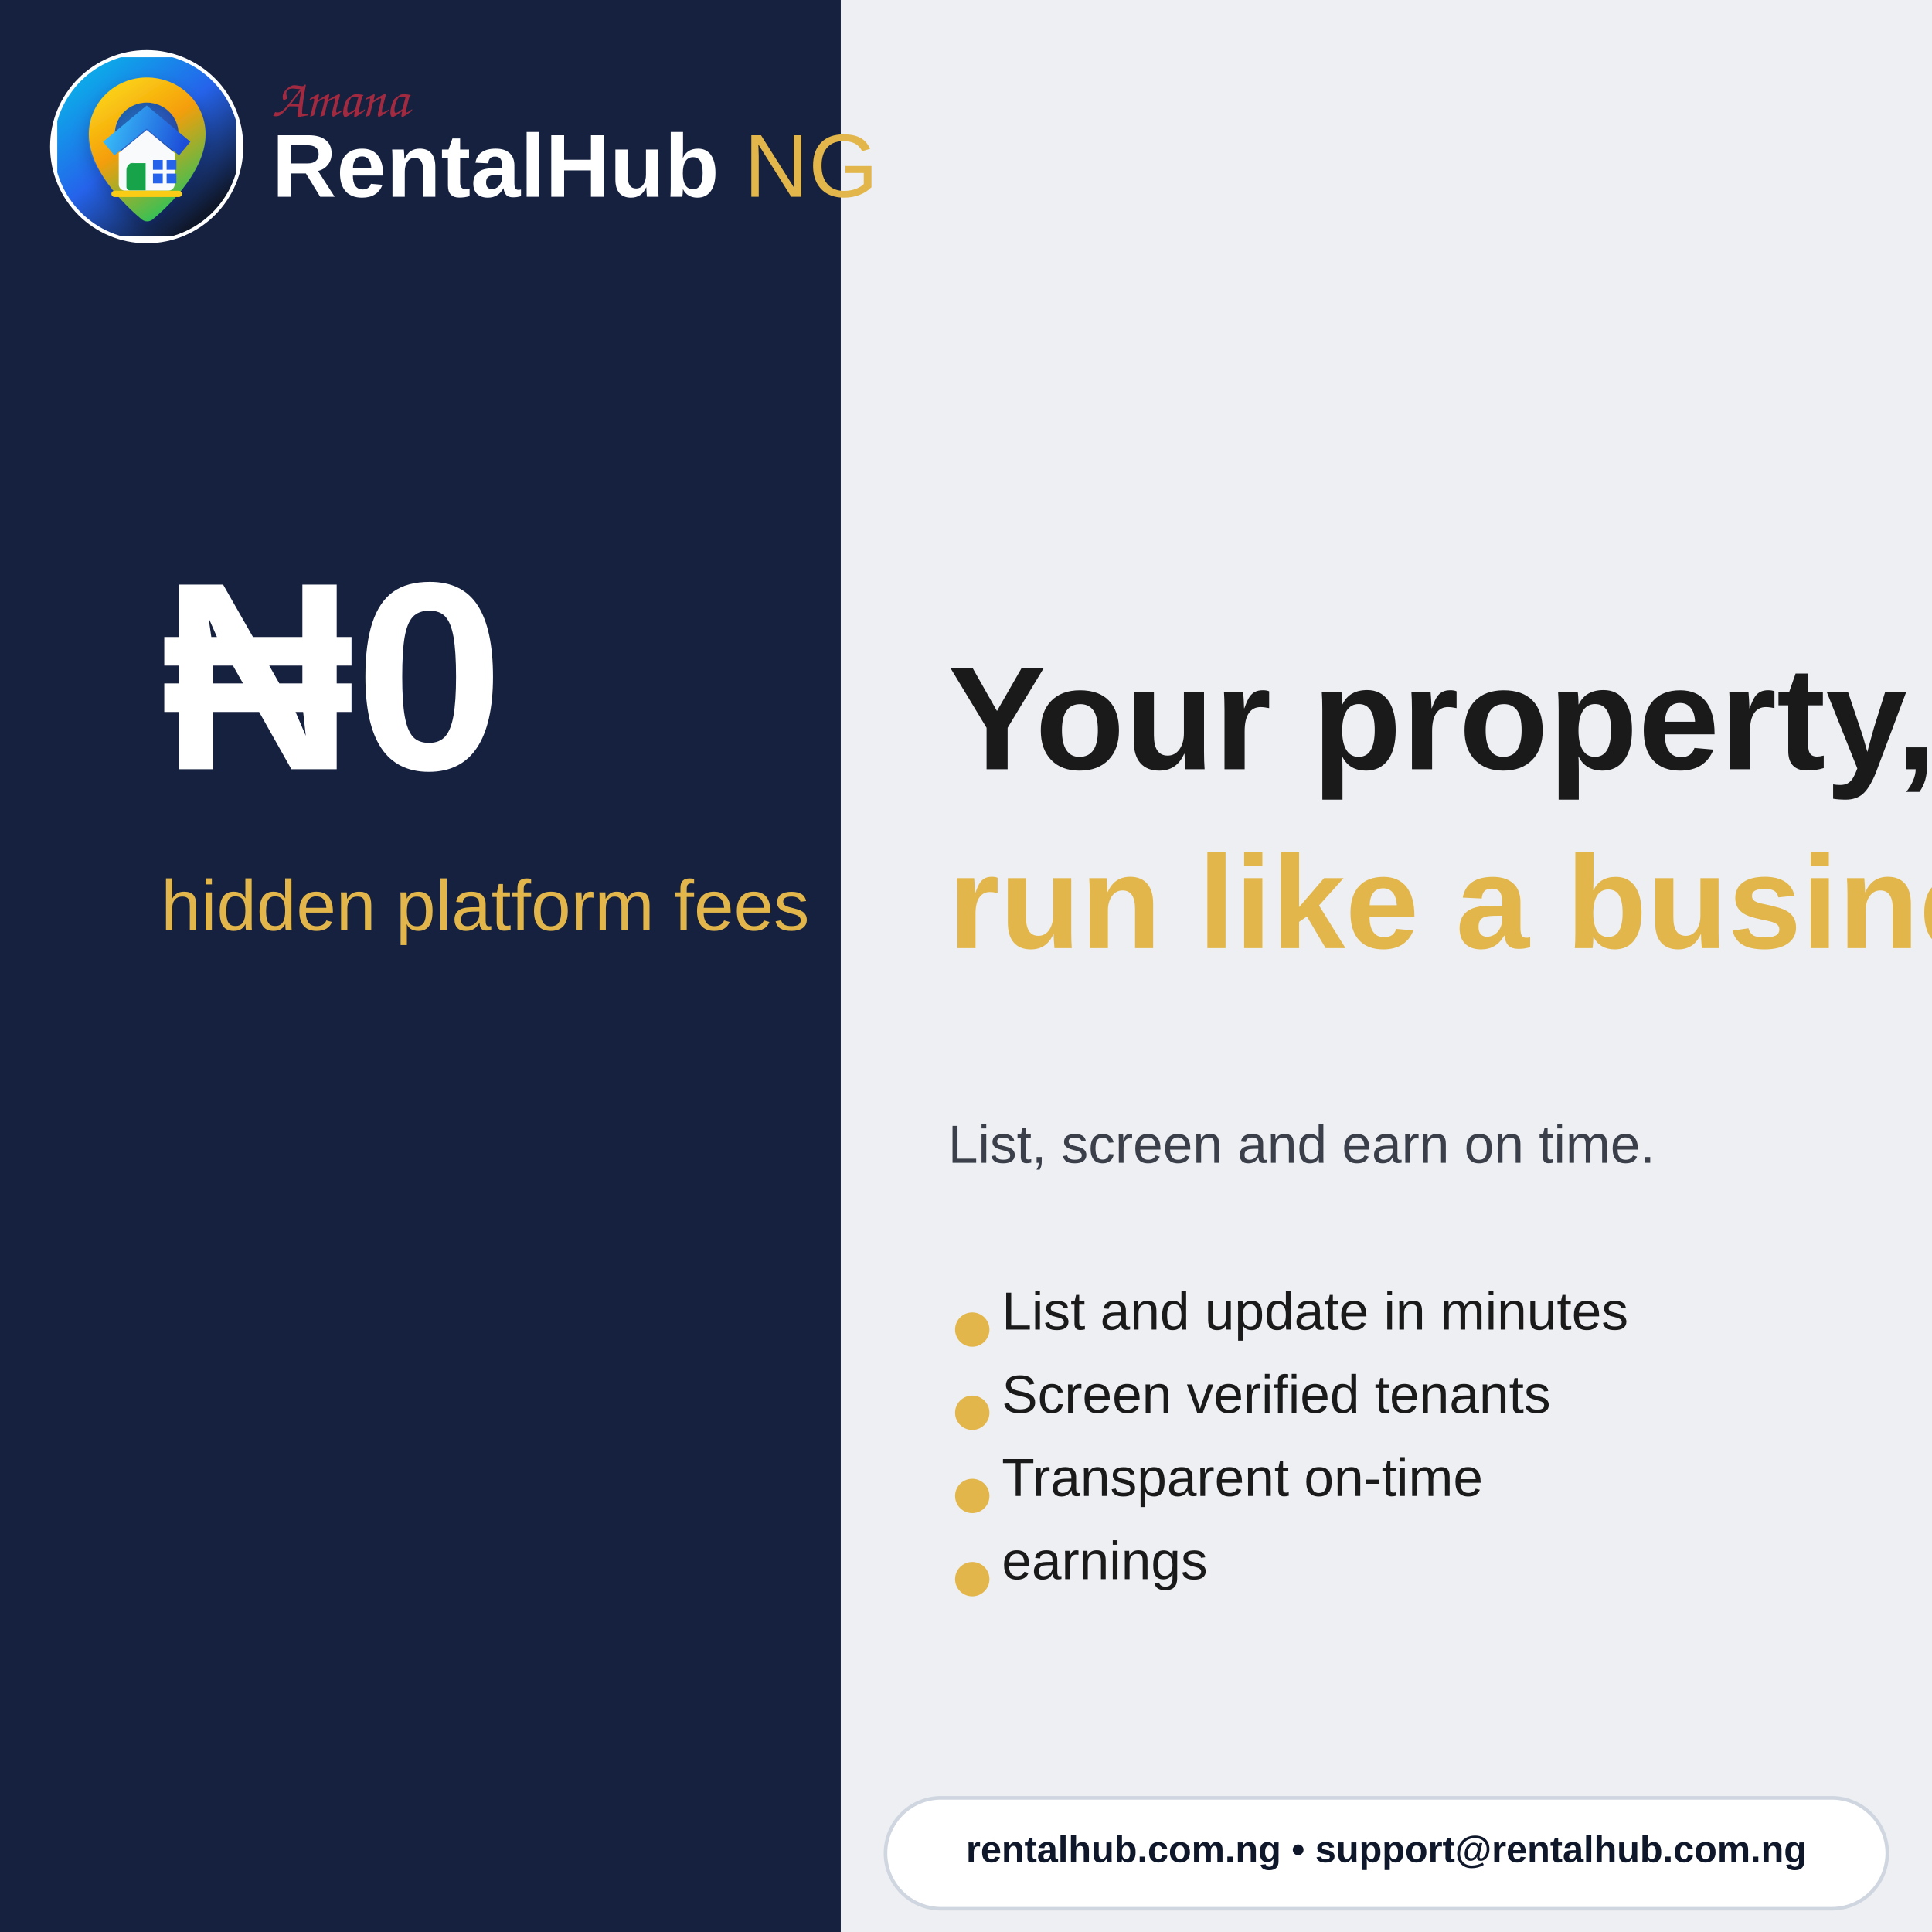
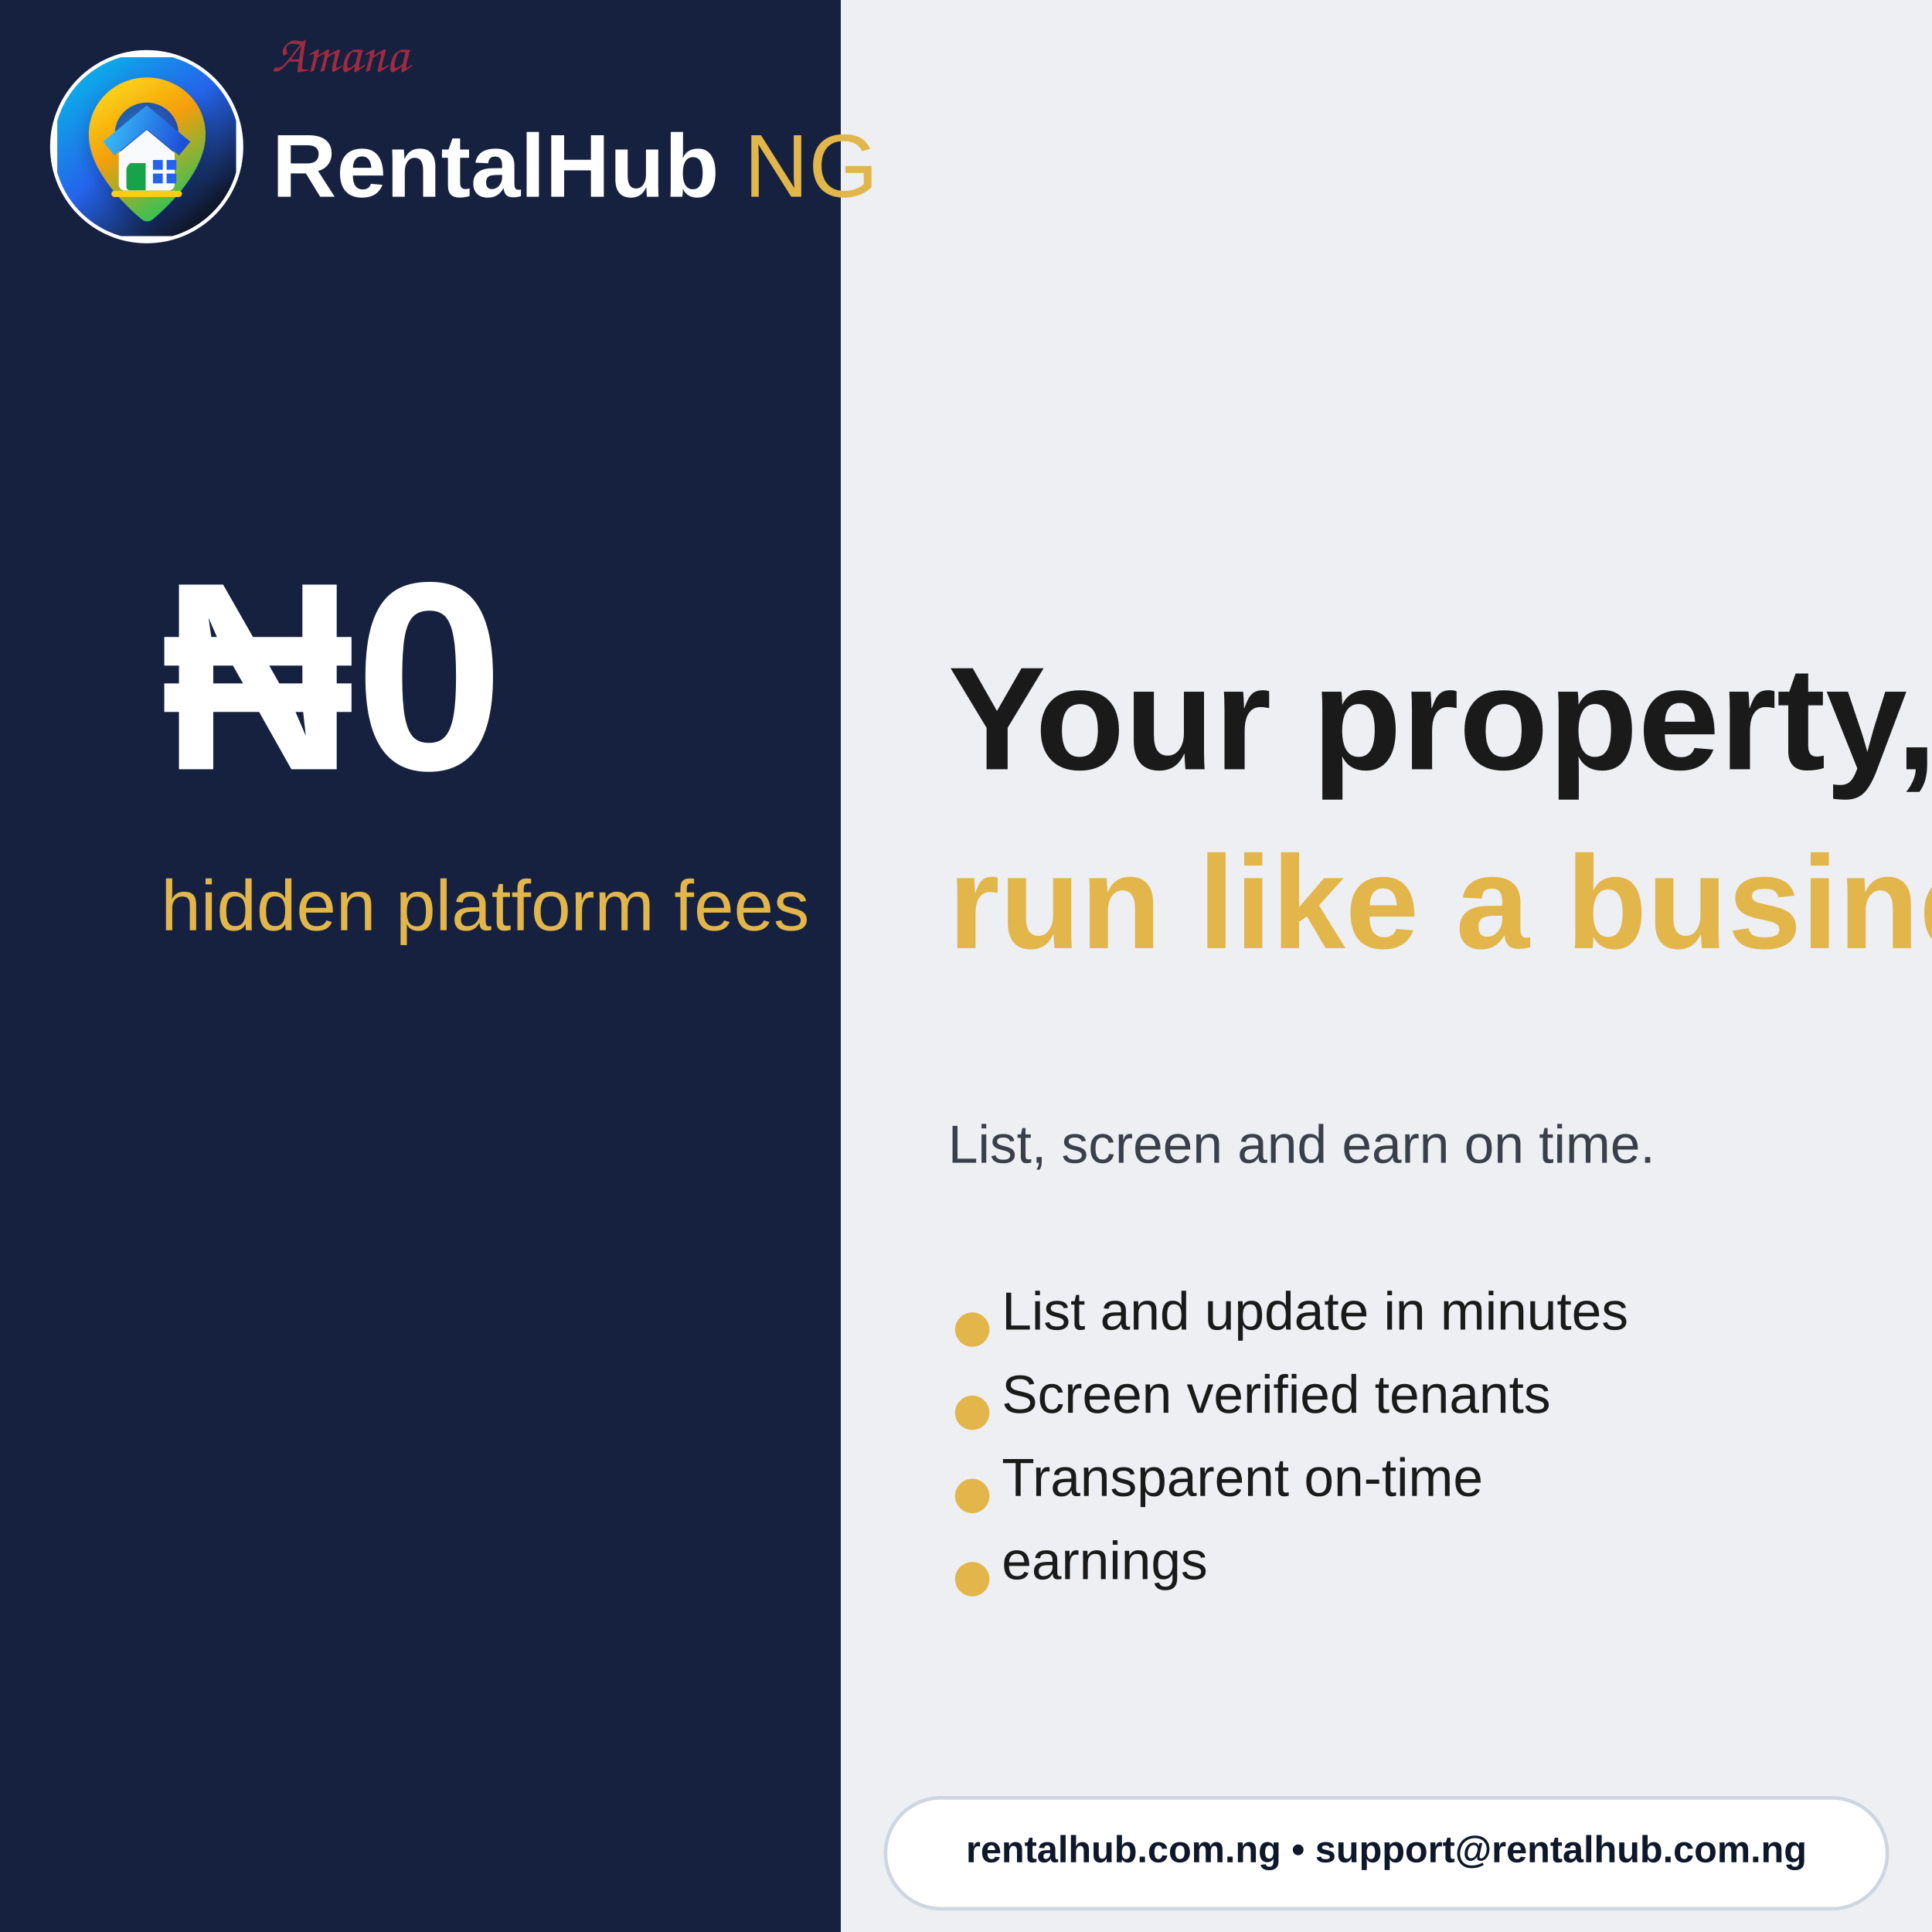
<svg xmlns="http://www.w3.org/2000/svg" width="1080" height="1080" viewBox="0 0 1080 1080" preserveAspectRatio="xMidYMid slice">
  <defs>
    <linearGradient id="sky" x1="96" x2="416" y1="62" y2="450" gradientUnits="userSpaceOnUse">
      <stop offset="0" stop-color="#0ea5e9" />
      <stop offset="0.46" stop-color="#2563eb" />
      <stop offset="1" stop-color="#0f172a" />
    </linearGradient>
    <linearGradient id="pin" x1="160" x2="372" y1="104" y2="430" gradientUnits="userSpaceOnUse">
      <stop offset="0" stop-color="#facc15" />
      <stop offset="0.38" stop-color="#f59e0b" />
      <stop offset="1" stop-color="#22c55e" />
    </linearGradient>
    <linearGradient id="roof" x1="148" x2="363" y1="180" y2="250" gradientUnits="userSpaceOnUse">
      <stop offset="0" stop-color="#38bdf8" />
      <stop offset="1" stop-color="#1d4ed8" />
    </linearGradient>
    <filter id="shadow" x="-25%" y="-20%" width="150%" height="160%">
      <feDropShadow dx="0" dy="20" stdDeviation="24" flood-color="#0f172a" flood-opacity="0.24" />
    </filter>
  </defs>
  <rect width="1080" height="1080" fill="#EDEFF3" />
  <rect width="470" height="1080" fill="#15213F" />
  <clipPath id="logoclip">
    <circle cx="82" cy="82" r="52" />
  </clipPath>
  <circle cx="82" cy="82" r="54" fill="#ffffff" />
  <g clip-path="url(#logoclip)">
    <g transform="translate(32, 32) scale(0.1953125)">
      <rect width="512" height="512" rx="112" fill="url(#sky)" />
      <circle cx="256" cy="226" r="168" fill="#ffffff" opacity="0.08" />
      <circle cx="256" cy="226" r="132" fill="#0f172a" opacity="0.2" />
      <path filter="url(#shadow)" d="M256 58c-91.4 0-165.5 72.7-165.5 162.4 0 115.4 128.2 224.2 151.4 243.6a24.5 24.5 0 0 0 31.2 0c23.2-19.4 151.4-128.2 151.4-243.6C424.5 130.7 350.4 58 256 58Zm0 250.8c-50.4 0-91.3-40.1-91.3-89.6S205.6 129.6 256 129.6s91.3 40.1 91.3 89.6-40.9 89.6-91.3 89.6Z" fill="url(#pin)" />
      <path d="M131 241.8 256 138l125 103.8-32.5 39.1L256 204.3l-92.5 76.6L131 241.8Z" fill="url(#roof)" />
      <path d="M176 274.2 256 208l80 66.2v89.6a18 18 0 0 1-18 18H194a18 18 0 0 1-18-18v-89.6Z" fill="#f8fafc" />
      <path d="M208 303h45v78h-45a10 10 0 0 1-10-10v-48a22 22 0 0 1 22-22Z" fill="#16a34a" />
      <path d="M274 294h28v28h-28v-28Zm39 0h28v28h-28v-28Zm-39 39h28v28h-28v-28Zm39 0h28v28h-28v-28Z" fill="#2563eb" />
      <path d="M164 391h184" stroke="#facc15" stroke-linecap="round" stroke-width="18" />
    </g>
  </g>
-   <text x="152" y="65" font-family="'Segoe Script', 'Brush Script MT', 'Lucida Handwriting', cursive" font-size="30" fill="#a12a40">Amana</text>
+   <text x="152" y="40" font-family="'Segoe Script', 'Brush Script MT', 'Lucida Handwriting', cursive" font-size="30" fill="#a12a40">Amana</text>
  <text x="152" y="110" font-family="Arial, Helvetica, sans-serif" font-weight="800" font-size="50" fill="#FFFFFF">RentalHub <tspan font-weight="400" fill="#E2B64A">NG</tspan>
  </text>
  <text x="90" y="430" font-family="Arial, Helvetica, sans-serif" font-weight="800" font-size="150" fill="#FFFFFF">₦0</text>
  <text x="90" y="520" font-family="Arial, Helvetica, sans-serif" font-size="40" fill="#E2B64A">hidden platform fees</text>
  <text x="530" y="430" font-family="Arial, Helvetica, sans-serif" font-weight="800" font-size="82" fill="#1A1A1A">Your property,</text>
  <text x="530" y="530" font-family="Arial, Helvetica, sans-serif" font-weight="800" font-size="74" fill="#E2B64A">run like a business.</text>
  <text x="530" y="650" font-family="Arial, Helvetica, sans-serif" font-size="30" fill="#3A3F4A">List, screen and earn on time.</text>
  <circle cx="543.5" cy="743.25" r="9.6" fill="#E2B64A" />
  <text x="560" y="743.25" font-family="Arial, Helvetica, sans-serif" font-size="30" fill="#1A1A1A">List and update in minutes</text>
  <circle cx="543.5" cy="789.75" r="9.6" fill="#E2B64A" />
  <text x="560" y="789.75" font-family="Arial, Helvetica, sans-serif" font-size="30" fill="#1A1A1A">Screen verified tenants</text>
  <circle cx="543.5" cy="836.25" r="9.6" fill="#E2B64A" />
  <text x="560" y="836.25" font-family="Arial, Helvetica, sans-serif" font-size="30" fill="#1A1A1A">Transparent on-time</text>
  <circle cx="543.5" cy="882.75" r="9.6" fill="#E2B64A" />
  <text x="560" y="882.75" font-family="Arial, Helvetica, sans-serif" font-size="30" fill="#1A1A1A">earnings</text>
  <rect x="495" y="1005" width="560" height="62" rx="31" fill="#FFFFFF" stroke="#CFD6E0" stroke-width="2" />
  <text x="775" y="1041" text-anchor="middle" font-family="Arial, Helvetica, sans-serif" font-weight="600" font-size="21" fill="#0f172a">rentalhub.com.ng  •  support@rentalhub.com.ng</text>
</svg>
